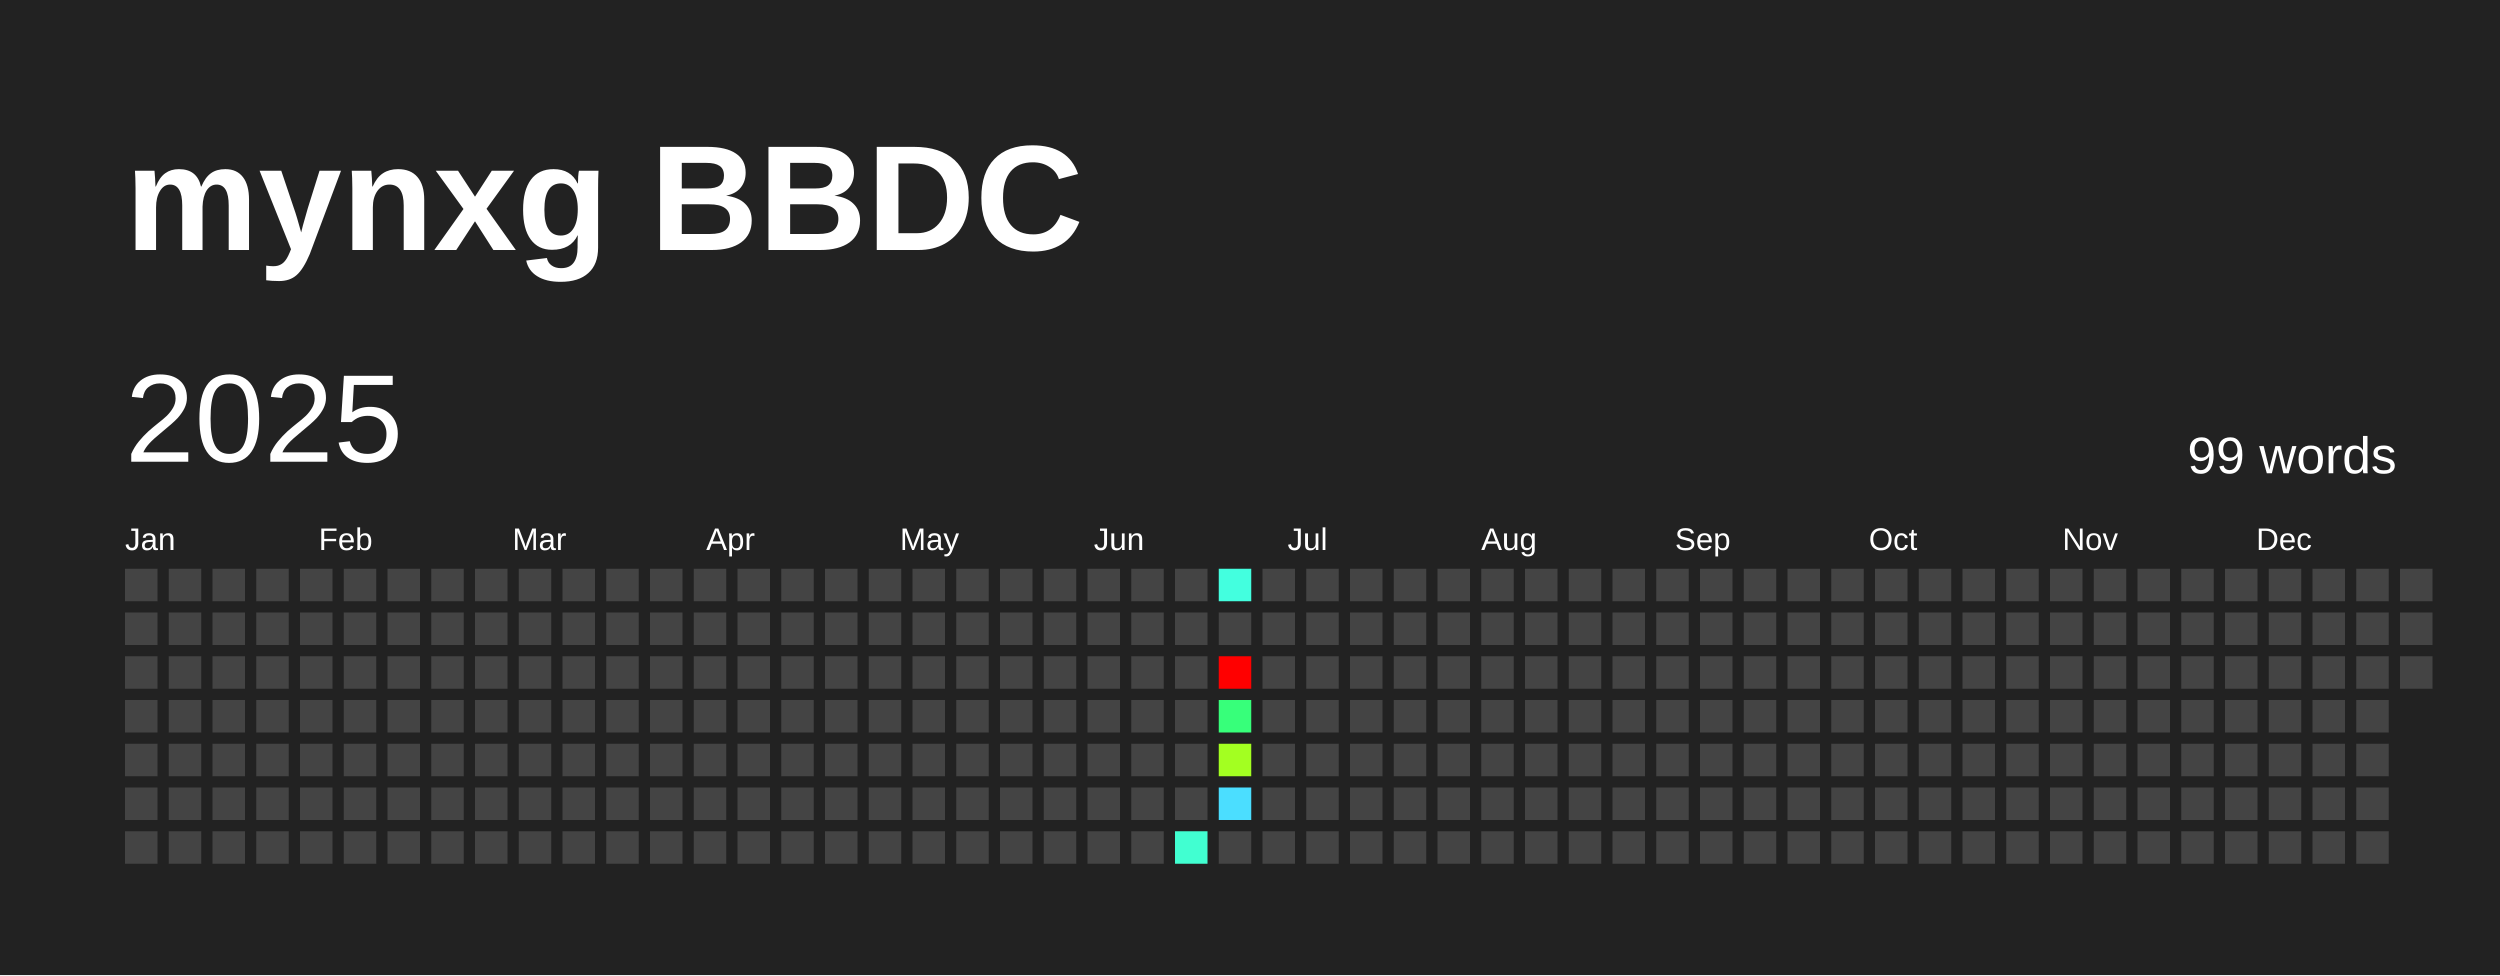
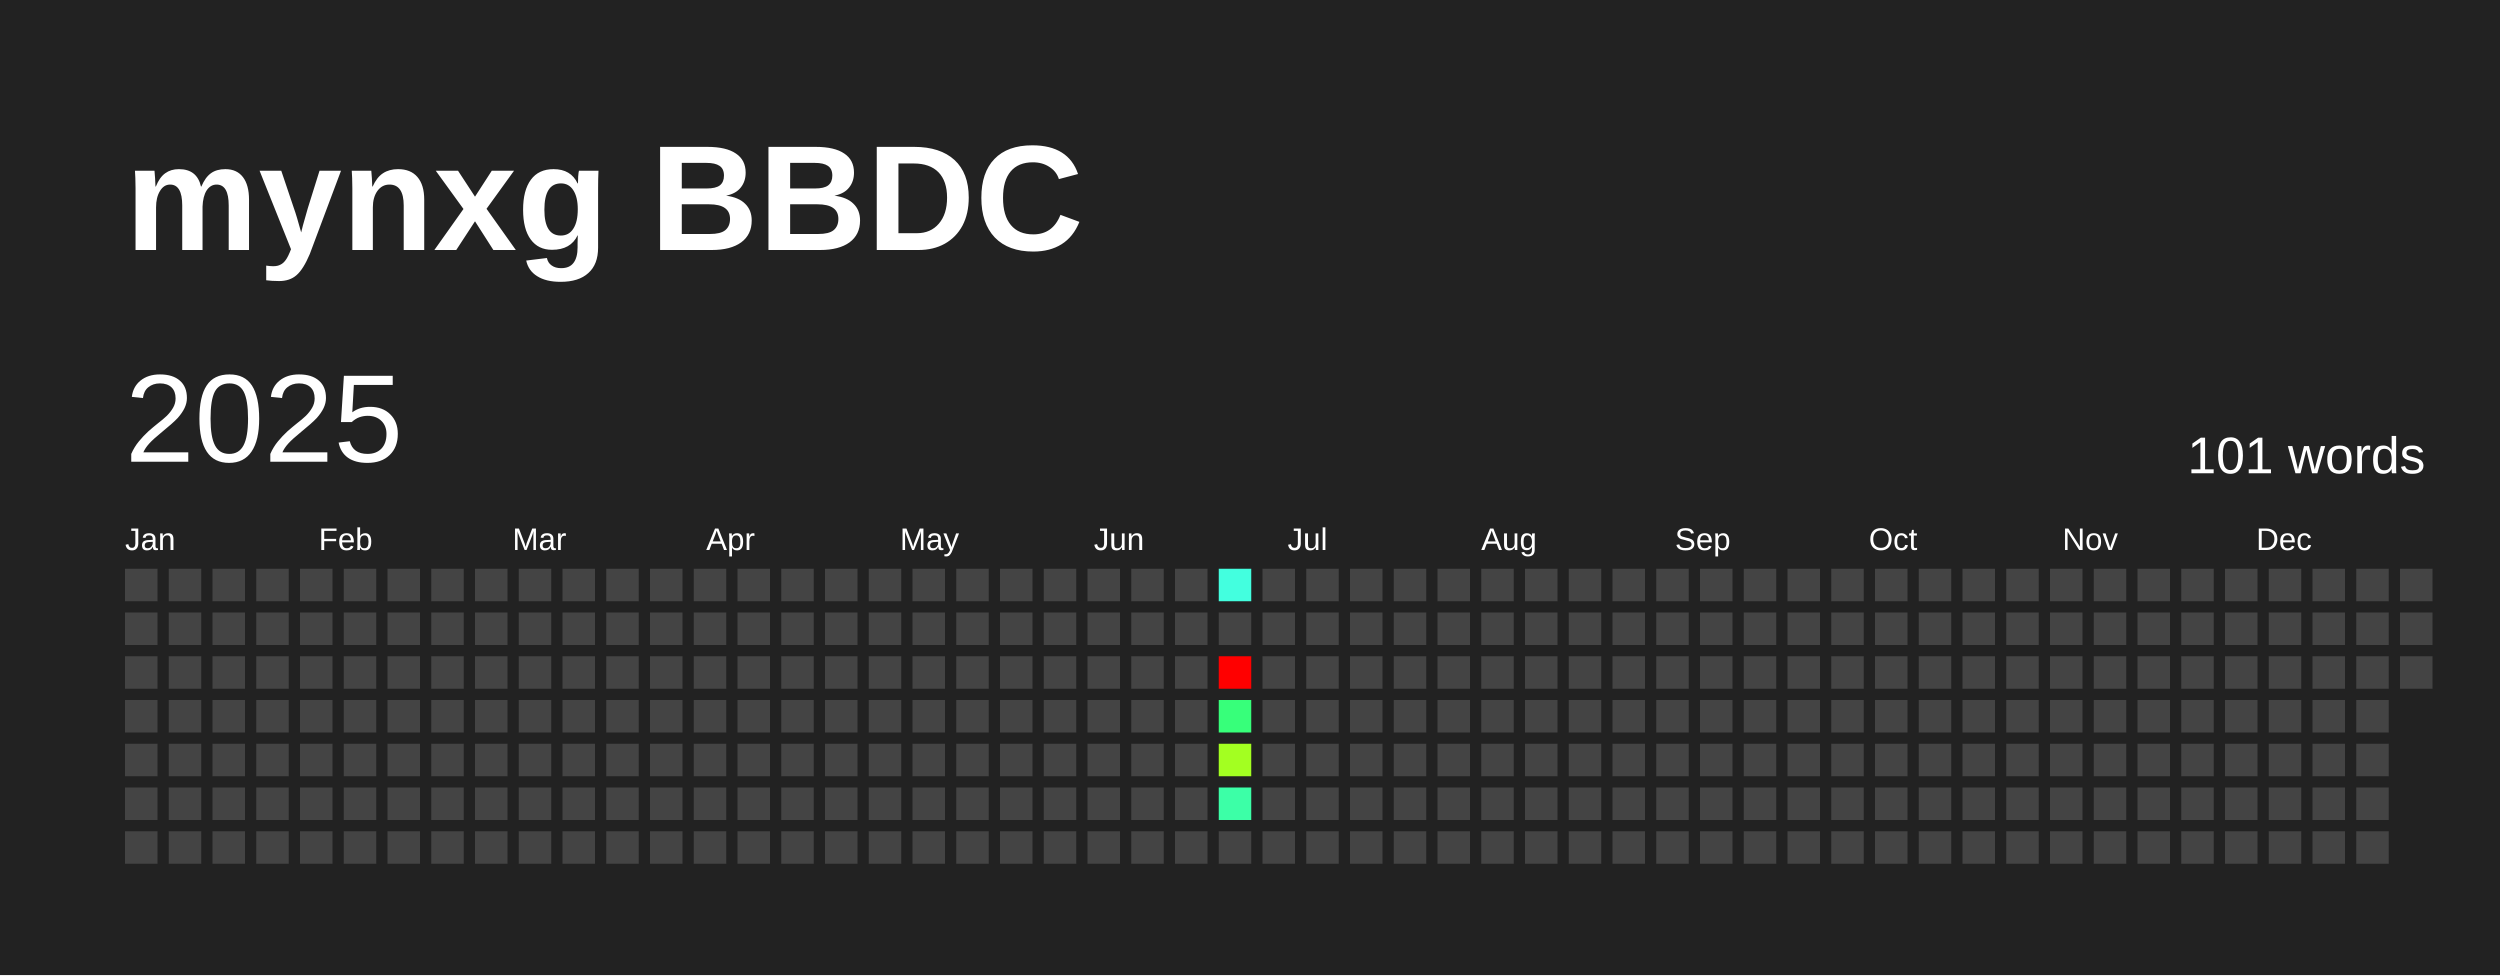
<svg xmlns="http://www.w3.org/2000/svg" baseProfile="full" height="78mm" version="1.1" viewBox="0,0,200,78" width="200mm">
  <defs />
  <rect fill="#222222" height="78" width="200" x="0" y="0" />
  <text fill="#FFFFFF" style="font-size:12px; font-family:Arial; font-weight:bold;" x="10" y="20">mynxg BBDC</text>
  <text dominant-baseline="hanging" fill="#FFFFFF" style="font-size:10.0px; font-family:Arial;" x="10" y="30">2025</text>
-   <text dominant-baseline="hanging" fill="#FFFFFF" style="font-size:4.125px; font-family:Arial;" x="175" y="35">99 words</text>
+   <text dominant-baseline="hanging" fill="#FFFFFF" style="font-size:4.125px; font-family:Arial;" x="175" y="35">101 words</text>
  <text fill="#FFFFFF" style="font-size:2.5px; font-family:Arial" x="10.0" y="44">Jan</text>
  <text fill="#FFFFFF" style="font-size:2.5px; font-family:Arial" x="25.5" y="44">Feb</text>
  <text fill="#FFFFFF" style="font-size:2.5px; font-family:Arial" x="41.0" y="44">Mar</text>
  <text fill="#FFFFFF" style="font-size:2.5px; font-family:Arial" x="56.5" y="44">Apr</text>
  <text fill="#FFFFFF" style="font-size:2.5px; font-family:Arial" x="72.0" y="44">May</text>
  <text fill="#FFFFFF" style="font-size:2.5px; font-family:Arial" x="87.5" y="44">Jun</text>
  <text fill="#FFFFFF" style="font-size:2.5px; font-family:Arial" x="103.0" y="44">Jul</text>
  <text fill="#FFFFFF" style="font-size:2.5px; font-family:Arial" x="118.5" y="44">Aug</text>
  <text fill="#FFFFFF" style="font-size:2.5px; font-family:Arial" x="134.0" y="44">Sep</text>
  <text fill="#FFFFFF" style="font-size:2.5px; font-family:Arial" x="149.5" y="44">Oct</text>
  <text fill="#FFFFFF" style="font-size:2.5px; font-family:Arial" x="165.0" y="44">Nov</text>
  <text fill="#FFFFFF" style="font-size:2.5px; font-family:Arial" x="180.5" y="44">Dec</text>
  <rect fill="#444444" height="2.6" width="2.6" x="10.0" y="45.5" />
  <rect fill="#444444" height="2.6" width="2.6" x="10.0" y="49.0" />
  <rect fill="#444444" height="2.6" width="2.6" x="10.0" y="52.5" />
  <rect fill="#444444" height="2.6" width="2.6" x="10.0" y="56.0" />
  <rect fill="#444444" height="2.6" width="2.6" x="10.0" y="59.5" />
  <rect fill="#444444" height="2.6" width="2.6" x="10.0" y="63.0" />
  <rect fill="#444444" height="2.6" width="2.6" x="10.0" y="66.5" />
  <rect fill="#444444" height="2.6" width="2.6" x="13.5" y="45.5" />
  <rect fill="#444444" height="2.6" width="2.6" x="13.5" y="49.0" />
  <rect fill="#444444" height="2.6" width="2.6" x="13.5" y="52.5" />
  <rect fill="#444444" height="2.6" width="2.6" x="13.5" y="56.0" />
  <rect fill="#444444" height="2.6" width="2.6" x="13.5" y="59.5" />
  <rect fill="#444444" height="2.6" width="2.6" x="13.5" y="63.0" />
  <rect fill="#444444" height="2.6" width="2.6" x="13.5" y="66.5" />
  <rect fill="#444444" height="2.6" width="2.6" x="17.0" y="45.5" />
  <rect fill="#444444" height="2.6" width="2.6" x="17.0" y="49.0" />
  <rect fill="#444444" height="2.6" width="2.6" x="17.0" y="52.5" />
  <rect fill="#444444" height="2.6" width="2.6" x="17.0" y="56.0" />
  <rect fill="#444444" height="2.6" width="2.6" x="17.0" y="59.5" />
  <rect fill="#444444" height="2.6" width="2.6" x="17.0" y="63.0" />
  <rect fill="#444444" height="2.6" width="2.6" x="17.0" y="66.5" />
  <rect fill="#444444" height="2.6" width="2.6" x="20.5" y="45.5" />
  <rect fill="#444444" height="2.6" width="2.6" x="20.5" y="49.0" />
  <rect fill="#444444" height="2.6" width="2.6" x="20.5" y="52.5" />
  <rect fill="#444444" height="2.6" width="2.6" x="20.5" y="56.0" />
  <rect fill="#444444" height="2.6" width="2.6" x="20.5" y="59.5" />
  <rect fill="#444444" height="2.6" width="2.6" x="20.5" y="63.0" />
  <rect fill="#444444" height="2.6" width="2.6" x="20.5" y="66.5" />
  <rect fill="#444444" height="2.6" width="2.6" x="24.0" y="45.5" />
  <rect fill="#444444" height="2.6" width="2.6" x="24.0" y="49.0" />
  <rect fill="#444444" height="2.6" width="2.6" x="24.0" y="52.5" />
  <rect fill="#444444" height="2.6" width="2.6" x="24.0" y="56.0" />
  <rect fill="#444444" height="2.6" width="2.6" x="24.0" y="59.5" />
  <rect fill="#444444" height="2.6" width="2.6" x="24.0" y="63.0" />
  <rect fill="#444444" height="2.6" width="2.6" x="24.0" y="66.5" />
  <rect fill="#444444" height="2.6" width="2.6" x="27.5" y="45.5" />
  <rect fill="#444444" height="2.6" width="2.6" x="27.5" y="49.0" />
  <rect fill="#444444" height="2.6" width="2.6" x="27.5" y="52.5" />
  <rect fill="#444444" height="2.6" width="2.6" x="27.5" y="56.0" />
  <rect fill="#444444" height="2.6" width="2.6" x="27.5" y="59.5" />
  <rect fill="#444444" height="2.6" width="2.6" x="27.5" y="63.0" />
  <rect fill="#444444" height="2.6" width="2.6" x="27.5" y="66.5" />
  <rect fill="#444444" height="2.6" width="2.6" x="31.0" y="45.5" />
  <rect fill="#444444" height="2.6" width="2.6" x="31.0" y="49.0" />
  <rect fill="#444444" height="2.6" width="2.6" x="31.0" y="52.5" />
  <rect fill="#444444" height="2.6" width="2.6" x="31.0" y="56.0" />
  <rect fill="#444444" height="2.6" width="2.6" x="31.0" y="59.5" />
  <rect fill="#444444" height="2.6" width="2.6" x="31.0" y="63.0" />
  <rect fill="#444444" height="2.6" width="2.6" x="31.0" y="66.5" />
  <rect fill="#444444" height="2.6" width="2.6" x="34.5" y="45.5" />
  <rect fill="#444444" height="2.6" width="2.6" x="34.5" y="49.0" />
  <rect fill="#444444" height="2.6" width="2.6" x="34.5" y="52.5" />
  <rect fill="#444444" height="2.6" width="2.6" x="34.5" y="56.0" />
  <rect fill="#444444" height="2.6" width="2.6" x="34.5" y="59.5" />
  <rect fill="#444444" height="2.6" width="2.6" x="34.5" y="63.0" />
  <rect fill="#444444" height="2.6" width="2.6" x="34.5" y="66.5" />
  <rect fill="#444444" height="2.6" width="2.6" x="38.0" y="45.5" />
  <rect fill="#444444" height="2.6" width="2.6" x="38.0" y="49.0" />
  <rect fill="#444444" height="2.6" width="2.6" x="38.0" y="52.5" />
  <rect fill="#444444" height="2.6" width="2.6" x="38.0" y="56.0" />
  <rect fill="#444444" height="2.6" width="2.6" x="38.0" y="59.5" />
  <rect fill="#444444" height="2.6" width="2.6" x="38.0" y="63.0" />
  <rect fill="#444444" height="2.6" width="2.6" x="38.0" y="66.5" />
  <rect fill="#444444" height="2.6" width="2.6" x="41.5" y="45.5" />
  <rect fill="#444444" height="2.6" width="2.6" x="41.5" y="49.0" />
  <rect fill="#444444" height="2.6" width="2.6" x="41.5" y="52.5" />
  <rect fill="#444444" height="2.6" width="2.6" x="41.5" y="56.0" />
  <rect fill="#444444" height="2.6" width="2.6" x="41.5" y="59.5" />
  <rect fill="#444444" height="2.6" width="2.6" x="41.5" y="63.0" />
  <rect fill="#444444" height="2.6" width="2.6" x="41.5" y="66.5" />
  <rect fill="#444444" height="2.6" width="2.6" x="45.0" y="45.5" />
  <rect fill="#444444" height="2.6" width="2.6" x="45.0" y="49.0" />
  <rect fill="#444444" height="2.6" width="2.6" x="45.0" y="52.5" />
  <rect fill="#444444" height="2.6" width="2.6" x="45.0" y="56.0" />
  <rect fill="#444444" height="2.6" width="2.6" x="45.0" y="59.5" />
  <rect fill="#444444" height="2.6" width="2.6" x="45.0" y="63.0" />
  <rect fill="#444444" height="2.6" width="2.6" x="45.0" y="66.5" />
  <rect fill="#444444" height="2.6" width="2.6" x="48.5" y="45.5" />
  <rect fill="#444444" height="2.6" width="2.6" x="48.5" y="49.0" />
  <rect fill="#444444" height="2.6" width="2.6" x="48.5" y="52.5" />
  <rect fill="#444444" height="2.6" width="2.6" x="48.5" y="56.0" />
  <rect fill="#444444" height="2.6" width="2.6" x="48.5" y="59.5" />
  <rect fill="#444444" height="2.6" width="2.6" x="48.5" y="63.0" />
  <rect fill="#444444" height="2.6" width="2.6" x="48.5" y="66.5" />
  <rect fill="#444444" height="2.6" width="2.6" x="52.0" y="45.5" />
  <rect fill="#444444" height="2.6" width="2.6" x="52.0" y="49.0" />
  <rect fill="#444444" height="2.6" width="2.6" x="52.0" y="52.5" />
  <rect fill="#444444" height="2.6" width="2.6" x="52.0" y="56.0" />
  <rect fill="#444444" height="2.6" width="2.6" x="52.0" y="59.5" />
  <rect fill="#444444" height="2.6" width="2.6" x="52.0" y="63.0" />
  <rect fill="#444444" height="2.6" width="2.6" x="52.0" y="66.5" />
  <rect fill="#444444" height="2.6" width="2.6" x="55.5" y="45.5" />
  <rect fill="#444444" height="2.6" width="2.6" x="55.5" y="49.0" />
  <rect fill="#444444" height="2.6" width="2.6" x="55.5" y="52.5" />
  <rect fill="#444444" height="2.6" width="2.6" x="55.5" y="56.0" />
  <rect fill="#444444" height="2.6" width="2.6" x="55.5" y="59.5" />
  <rect fill="#444444" height="2.6" width="2.6" x="55.5" y="63.0" />
  <rect fill="#444444" height="2.6" width="2.6" x="55.5" y="66.5" />
  <rect fill="#444444" height="2.6" width="2.6" x="59.0" y="45.5" />
  <rect fill="#444444" height="2.6" width="2.6" x="59.0" y="49.0" />
  <rect fill="#444444" height="2.6" width="2.6" x="59.0" y="52.5" />
  <rect fill="#444444" height="2.6" width="2.6" x="59.0" y="56.0" />
  <rect fill="#444444" height="2.6" width="2.6" x="59.0" y="59.5" />
  <rect fill="#444444" height="2.6" width="2.6" x="59.0" y="63.0" />
  <rect fill="#444444" height="2.6" width="2.6" x="59.0" y="66.5" />
  <rect fill="#444444" height="2.6" width="2.6" x="62.5" y="45.5" />
  <rect fill="#444444" height="2.6" width="2.6" x="62.5" y="49.0" />
  <rect fill="#444444" height="2.6" width="2.6" x="62.5" y="52.5" />
  <rect fill="#444444" height="2.6" width="2.6" x="62.5" y="56.0" />
  <rect fill="#444444" height="2.6" width="2.6" x="62.5" y="59.5" />
  <rect fill="#444444" height="2.6" width="2.6" x="62.5" y="63.0" />
  <rect fill="#444444" height="2.6" width="2.6" x="62.5" y="66.5" />
  <rect fill="#444444" height="2.6" width="2.6" x="66.0" y="45.5" />
  <rect fill="#444444" height="2.6" width="2.6" x="66.0" y="49.0" />
  <rect fill="#444444" height="2.6" width="2.6" x="66.0" y="52.5" />
  <rect fill="#444444" height="2.6" width="2.6" x="66.0" y="56.0" />
  <rect fill="#444444" height="2.6" width="2.6" x="66.0" y="59.5" />
  <rect fill="#444444" height="2.6" width="2.6" x="66.0" y="63.0" />
  <rect fill="#444444" height="2.6" width="2.6" x="66.0" y="66.5" />
  <rect fill="#444444" height="2.6" width="2.6" x="69.5" y="45.5" />
  <rect fill="#444444" height="2.6" width="2.6" x="69.5" y="49.0" />
  <rect fill="#444444" height="2.6" width="2.6" x="69.5" y="52.5" />
  <rect fill="#444444" height="2.6" width="2.6" x="69.5" y="56.0" />
  <rect fill="#444444" height="2.6" width="2.6" x="69.5" y="59.5" />
  <rect fill="#444444" height="2.6" width="2.6" x="69.5" y="63.0" />
  <rect fill="#444444" height="2.6" width="2.6" x="69.5" y="66.5" />
  <rect fill="#444444" height="2.6" width="2.6" x="73.0" y="45.5" />
  <rect fill="#444444" height="2.6" width="2.6" x="73.0" y="49.0" />
  <rect fill="#444444" height="2.6" width="2.6" x="73.0" y="52.5" />
  <rect fill="#444444" height="2.6" width="2.6" x="73.0" y="56.0" />
  <rect fill="#444444" height="2.6" width="2.6" x="73.0" y="59.5" />
  <rect fill="#444444" height="2.6" width="2.6" x="73.0" y="63.0" />
  <rect fill="#444444" height="2.6" width="2.6" x="73.0" y="66.5" />
  <rect fill="#444444" height="2.6" width="2.6" x="76.5" y="45.5" />
  <rect fill="#444444" height="2.6" width="2.6" x="76.5" y="49.0" />
  <rect fill="#444444" height="2.6" width="2.6" x="76.5" y="52.5" />
  <rect fill="#444444" height="2.6" width="2.6" x="76.5" y="56.0" />
  <rect fill="#444444" height="2.6" width="2.6" x="76.5" y="59.5" />
  <rect fill="#444444" height="2.6" width="2.6" x="76.5" y="63.0" />
  <rect fill="#444444" height="2.6" width="2.6" x="76.5" y="66.5" />
  <rect fill="#444444" height="2.6" width="2.6" x="80.0" y="45.5" />
  <rect fill="#444444" height="2.6" width="2.6" x="80.0" y="49.0" />
  <rect fill="#444444" height="2.6" width="2.6" x="80.0" y="52.5" />
  <rect fill="#444444" height="2.6" width="2.6" x="80.0" y="56.0" />
  <rect fill="#444444" height="2.6" width="2.6" x="80.0" y="59.5" />
  <rect fill="#444444" height="2.6" width="2.6" x="80.0" y="63.0" />
  <rect fill="#444444" height="2.6" width="2.6" x="80.0" y="66.5" />
  <rect fill="#444444" height="2.6" width="2.6" x="83.5" y="45.5" />
  <rect fill="#444444" height="2.6" width="2.6" x="83.5" y="49.0" />
  <rect fill="#444444" height="2.6" width="2.6" x="83.5" y="52.5" />
  <rect fill="#444444" height="2.6" width="2.6" x="83.5" y="56.0" />
  <rect fill="#444444" height="2.6" width="2.6" x="83.5" y="59.5" />
  <rect fill="#444444" height="2.6" width="2.6" x="83.5" y="63.0" />
  <rect fill="#444444" height="2.6" width="2.6" x="83.5" y="66.5" />
  <rect fill="#444444" height="2.6" width="2.6" x="87.0" y="45.5" />
  <rect fill="#444444" height="2.6" width="2.6" x="87.0" y="49.0" />
  <rect fill="#444444" height="2.6" width="2.6" x="87.0" y="52.5" />
  <rect fill="#444444" height="2.6" width="2.6" x="87.0" y="56.0" />
  <rect fill="#444444" height="2.6" width="2.6" x="87.0" y="59.5" />
  <rect fill="#444444" height="2.6" width="2.6" x="87.0" y="63.0" />
  <rect fill="#444444" height="2.6" width="2.6" x="87.0" y="66.5" />
  <rect fill="#444444" height="2.6" width="2.6" x="90.5" y="45.5" />
  <rect fill="#444444" height="2.6" width="2.6" x="90.5" y="49.0" />
  <rect fill="#444444" height="2.6" width="2.6" x="90.5" y="52.5" />
  <rect fill="#444444" height="2.6" width="2.6" x="90.5" y="56.0" />
  <rect fill="#444444" height="2.6" width="2.6" x="90.5" y="59.5" />
  <rect fill="#444444" height="2.6" width="2.6" x="90.5" y="63.0" />
  <rect fill="#444444" height="2.6" width="2.6" x="90.5" y="66.5" />
  <rect fill="#444444" height="2.6" width="2.6" x="94.0" y="45.5" />
  <rect fill="#444444" height="2.6" width="2.6" x="94.0" y="49.0" />
  <rect fill="#444444" height="2.6" width="2.6" x="94.0" y="52.5" />
  <rect fill="#444444" height="2.6" width="2.6" x="94.0" y="56.0" />
  <rect fill="#444444" height="2.6" width="2.6" x="94.0" y="59.5" />
  <rect fill="#444444" height="2.6" width="2.6" x="94.0" y="63.0" />
-   <rect fill="#41ffd1" height="2.6" width="2.6" x="94.0" y="66.5" />
+   <rect fill="#444444" height="2.6" width="2.6" x="94.0" y="66.5" />
  <rect fill="#43ffdf" height="2.6" width="2.6" x="97.5" y="45.5" />
  <rect fill="#444444" height="2.6" width="2.6" x="97.5" y="49.0" />
  <rect fill="red" height="2.6" width="2.6" x="97.5" y="52.5" />
  <rect fill="#37ff7a" height="2.6" width="2.6" x="97.5" y="56.0" />
  <rect fill="#a3ff21" height="2.6" width="2.6" x="97.5" y="59.5" />
-   <rect fill="#4bdeff" height="2.6" width="2.6" x="97.5" y="63.0" />
+   <rect fill="#3cffa7" height="2.6" width="2.6" x="97.5" y="63.0" />
  <rect fill="#444444" height="2.6" width="2.6" x="97.5" y="66.5" />
  <rect fill="#444444" height="2.6" width="2.6" x="101.0" y="45.5" />
  <rect fill="#444444" height="2.6" width="2.6" x="101.0" y="49.0" />
  <rect fill="#444444" height="2.6" width="2.6" x="101.0" y="52.5" />
  <rect fill="#444444" height="2.6" width="2.6" x="101.0" y="56.0" />
  <rect fill="#444444" height="2.6" width="2.6" x="101.0" y="59.5" />
  <rect fill="#444444" height="2.6" width="2.6" x="101.0" y="63.0" />
  <rect fill="#444444" height="2.6" width="2.6" x="101.0" y="66.5" />
  <rect fill="#444444" height="2.6" width="2.6" x="104.5" y="45.5" />
  <rect fill="#444444" height="2.6" width="2.6" x="104.5" y="49.0" />
  <rect fill="#444444" height="2.6" width="2.6" x="104.5" y="52.5" />
  <rect fill="#444444" height="2.6" width="2.6" x="104.5" y="56.0" />
  <rect fill="#444444" height="2.6" width="2.6" x="104.5" y="59.5" />
  <rect fill="#444444" height="2.6" width="2.6" x="104.5" y="63.0" />
  <rect fill="#444444" height="2.6" width="2.6" x="104.5" y="66.5" />
  <rect fill="#444444" height="2.6" width="2.6" x="108.0" y="45.5" />
  <rect fill="#444444" height="2.6" width="2.6" x="108.0" y="49.0" />
  <rect fill="#444444" height="2.6" width="2.6" x="108.0" y="52.5" />
  <rect fill="#444444" height="2.6" width="2.6" x="108.0" y="56.0" />
  <rect fill="#444444" height="2.6" width="2.6" x="108.0" y="59.5" />
  <rect fill="#444444" height="2.6" width="2.6" x="108.0" y="63.0" />
  <rect fill="#444444" height="2.6" width="2.6" x="108.0" y="66.5" />
  <rect fill="#444444" height="2.6" width="2.6" x="111.5" y="45.5" />
  <rect fill="#444444" height="2.6" width="2.6" x="111.5" y="49.0" />
  <rect fill="#444444" height="2.6" width="2.6" x="111.5" y="52.5" />
  <rect fill="#444444" height="2.6" width="2.6" x="111.5" y="56.0" />
  <rect fill="#444444" height="2.6" width="2.6" x="111.5" y="59.5" />
  <rect fill="#444444" height="2.6" width="2.6" x="111.5" y="63.0" />
  <rect fill="#444444" height="2.6" width="2.6" x="111.5" y="66.5" />
  <rect fill="#444444" height="2.6" width="2.6" x="115.0" y="45.5" />
  <rect fill="#444444" height="2.6" width="2.6" x="115.0" y="49.0" />
  <rect fill="#444444" height="2.6" width="2.6" x="115.0" y="52.5" />
  <rect fill="#444444" height="2.6" width="2.6" x="115.0" y="56.0" />
  <rect fill="#444444" height="2.6" width="2.6" x="115.0" y="59.5" />
  <rect fill="#444444" height="2.6" width="2.6" x="115.0" y="63.0" />
  <rect fill="#444444" height="2.6" width="2.6" x="115.0" y="66.5" />
  <rect fill="#444444" height="2.6" width="2.6" x="118.5" y="45.5" />
  <rect fill="#444444" height="2.6" width="2.6" x="118.5" y="49.0" />
  <rect fill="#444444" height="2.6" width="2.6" x="118.5" y="52.5" />
  <rect fill="#444444" height="2.6" width="2.6" x="118.5" y="56.0" />
  <rect fill="#444444" height="2.6" width="2.6" x="118.5" y="59.5" />
  <rect fill="#444444" height="2.6" width="2.6" x="118.5" y="63.0" />
  <rect fill="#444444" height="2.6" width="2.6" x="118.5" y="66.5" />
  <rect fill="#444444" height="2.6" width="2.6" x="122.0" y="45.5" />
  <rect fill="#444444" height="2.6" width="2.6" x="122.0" y="49.0" />
  <rect fill="#444444" height="2.6" width="2.6" x="122.0" y="52.5" />
  <rect fill="#444444" height="2.6" width="2.6" x="122.0" y="56.0" />
  <rect fill="#444444" height="2.6" width="2.6" x="122.0" y="59.5" />
  <rect fill="#444444" height="2.6" width="2.6" x="122.0" y="63.0" />
  <rect fill="#444444" height="2.6" width="2.6" x="122.0" y="66.5" />
  <rect fill="#444444" height="2.6" width="2.6" x="125.5" y="45.5" />
  <rect fill="#444444" height="2.6" width="2.6" x="125.5" y="49.0" />
  <rect fill="#444444" height="2.6" width="2.6" x="125.5" y="52.5" />
  <rect fill="#444444" height="2.6" width="2.6" x="125.5" y="56.0" />
  <rect fill="#444444" height="2.6" width="2.6" x="125.5" y="59.5" />
  <rect fill="#444444" height="2.6" width="2.6" x="125.5" y="63.0" />
  <rect fill="#444444" height="2.6" width="2.6" x="125.5" y="66.5" />
  <rect fill="#444444" height="2.6" width="2.6" x="129.0" y="45.5" />
  <rect fill="#444444" height="2.6" width="2.6" x="129.0" y="49.0" />
  <rect fill="#444444" height="2.6" width="2.6" x="129.0" y="52.5" />
  <rect fill="#444444" height="2.6" width="2.6" x="129.0" y="56.0" />
  <rect fill="#444444" height="2.6" width="2.6" x="129.0" y="59.5" />
  <rect fill="#444444" height="2.6" width="2.6" x="129.0" y="63.0" />
  <rect fill="#444444" height="2.6" width="2.6" x="129.0" y="66.5" />
  <rect fill="#444444" height="2.6" width="2.6" x="132.5" y="45.5" />
  <rect fill="#444444" height="2.6" width="2.6" x="132.5" y="49.0" />
  <rect fill="#444444" height="2.6" width="2.6" x="132.5" y="52.5" />
  <rect fill="#444444" height="2.6" width="2.6" x="132.5" y="56.0" />
  <rect fill="#444444" height="2.6" width="2.6" x="132.5" y="59.5" />
  <rect fill="#444444" height="2.6" width="2.6" x="132.5" y="63.0" />
  <rect fill="#444444" height="2.6" width="2.6" x="132.5" y="66.5" />
  <rect fill="#444444" height="2.6" width="2.6" x="136.0" y="45.5" />
  <rect fill="#444444" height="2.6" width="2.6" x="136.0" y="49.0" />
  <rect fill="#444444" height="2.6" width="2.6" x="136.0" y="52.5" />
  <rect fill="#444444" height="2.6" width="2.6" x="136.0" y="56.0" />
  <rect fill="#444444" height="2.6" width="2.6" x="136.0" y="59.5" />
  <rect fill="#444444" height="2.6" width="2.6" x="136.0" y="63.0" />
  <rect fill="#444444" height="2.6" width="2.6" x="136.0" y="66.5" />
  <rect fill="#444444" height="2.6" width="2.6" x="139.5" y="45.5" />
  <rect fill="#444444" height="2.6" width="2.6" x="139.5" y="49.0" />
  <rect fill="#444444" height="2.6" width="2.6" x="139.5" y="52.5" />
  <rect fill="#444444" height="2.6" width="2.6" x="139.5" y="56.0" />
  <rect fill="#444444" height="2.6" width="2.6" x="139.5" y="59.5" />
  <rect fill="#444444" height="2.6" width="2.6" x="139.5" y="63.0" />
  <rect fill="#444444" height="2.6" width="2.6" x="139.5" y="66.5" />
  <rect fill="#444444" height="2.6" width="2.6" x="143.0" y="45.5" />
  <rect fill="#444444" height="2.6" width="2.6" x="143.0" y="49.0" />
  <rect fill="#444444" height="2.6" width="2.6" x="143.0" y="52.5" />
  <rect fill="#444444" height="2.6" width="2.6" x="143.0" y="56.0" />
  <rect fill="#444444" height="2.6" width="2.6" x="143.0" y="59.5" />
  <rect fill="#444444" height="2.6" width="2.6" x="143.0" y="63.0" />
  <rect fill="#444444" height="2.6" width="2.6" x="143.0" y="66.5" />
  <rect fill="#444444" height="2.6" width="2.6" x="146.5" y="45.5" />
  <rect fill="#444444" height="2.6" width="2.6" x="146.5" y="49.0" />
  <rect fill="#444444" height="2.6" width="2.6" x="146.5" y="52.5" />
  <rect fill="#444444" height="2.6" width="2.6" x="146.5" y="56.0" />
  <rect fill="#444444" height="2.6" width="2.6" x="146.5" y="59.5" />
  <rect fill="#444444" height="2.6" width="2.6" x="146.5" y="63.0" />
  <rect fill="#444444" height="2.6" width="2.6" x="146.5" y="66.5" />
  <rect fill="#444444" height="2.6" width="2.6" x="150.0" y="45.5" />
  <rect fill="#444444" height="2.6" width="2.6" x="150.0" y="49.0" />
  <rect fill="#444444" height="2.6" width="2.6" x="150.0" y="52.5" />
  <rect fill="#444444" height="2.6" width="2.6" x="150.0" y="56.0" />
  <rect fill="#444444" height="2.6" width="2.6" x="150.0" y="59.5" />
  <rect fill="#444444" height="2.6" width="2.6" x="150.0" y="63.0" />
  <rect fill="#444444" height="2.6" width="2.6" x="150.0" y="66.5" />
  <rect fill="#444444" height="2.6" width="2.6" x="153.5" y="45.5" />
  <rect fill="#444444" height="2.6" width="2.6" x="153.5" y="49.0" />
  <rect fill="#444444" height="2.6" width="2.6" x="153.5" y="52.5" />
  <rect fill="#444444" height="2.6" width="2.6" x="153.5" y="56.0" />
  <rect fill="#444444" height="2.6" width="2.6" x="153.5" y="59.5" />
  <rect fill="#444444" height="2.6" width="2.6" x="153.5" y="63.0" />
  <rect fill="#444444" height="2.6" width="2.6" x="153.5" y="66.5" />
  <rect fill="#444444" height="2.6" width="2.6" x="157.0" y="45.5" />
  <rect fill="#444444" height="2.6" width="2.6" x="157.0" y="49.0" />
  <rect fill="#444444" height="2.6" width="2.6" x="157.0" y="52.5" />
  <rect fill="#444444" height="2.6" width="2.6" x="157.0" y="56.0" />
  <rect fill="#444444" height="2.6" width="2.6" x="157.0" y="59.5" />
  <rect fill="#444444" height="2.6" width="2.6" x="157.0" y="63.0" />
  <rect fill="#444444" height="2.6" width="2.6" x="157.0" y="66.5" />
  <rect fill="#444444" height="2.6" width="2.6" x="160.5" y="45.5" />
  <rect fill="#444444" height="2.6" width="2.6" x="160.5" y="49.0" />
  <rect fill="#444444" height="2.6" width="2.6" x="160.5" y="52.5" />
  <rect fill="#444444" height="2.6" width="2.6" x="160.5" y="56.0" />
  <rect fill="#444444" height="2.6" width="2.6" x="160.5" y="59.5" />
  <rect fill="#444444" height="2.6" width="2.6" x="160.5" y="63.0" />
  <rect fill="#444444" height="2.6" width="2.6" x="160.5" y="66.5" />
  <rect fill="#444444" height="2.6" width="2.6" x="164.0" y="45.5" />
  <rect fill="#444444" height="2.6" width="2.6" x="164.0" y="49.0" />
  <rect fill="#444444" height="2.6" width="2.6" x="164.0" y="52.5" />
  <rect fill="#444444" height="2.6" width="2.6" x="164.0" y="56.0" />
  <rect fill="#444444" height="2.6" width="2.6" x="164.0" y="59.5" />
  <rect fill="#444444" height="2.6" width="2.6" x="164.0" y="63.0" />
  <rect fill="#444444" height="2.6" width="2.6" x="164.0" y="66.5" />
  <rect fill="#444444" height="2.6" width="2.6" x="167.5" y="45.5" />
  <rect fill="#444444" height="2.6" width="2.6" x="167.5" y="49.0" />
  <rect fill="#444444" height="2.6" width="2.6" x="167.5" y="52.5" />
  <rect fill="#444444" height="2.6" width="2.6" x="167.5" y="56.0" />
  <rect fill="#444444" height="2.6" width="2.6" x="167.5" y="59.5" />
  <rect fill="#444444" height="2.6" width="2.6" x="167.5" y="63.0" />
  <rect fill="#444444" height="2.6" width="2.6" x="167.5" y="66.5" />
  <rect fill="#444444" height="2.6" width="2.6" x="171.0" y="45.5" />
  <rect fill="#444444" height="2.6" width="2.6" x="171.0" y="49.0" />
  <rect fill="#444444" height="2.6" width="2.6" x="171.0" y="52.5" />
  <rect fill="#444444" height="2.6" width="2.6" x="171.0" y="56.0" />
  <rect fill="#444444" height="2.6" width="2.6" x="171.0" y="59.5" />
  <rect fill="#444444" height="2.6" width="2.6" x="171.0" y="63.0" />
  <rect fill="#444444" height="2.6" width="2.6" x="171.0" y="66.5" />
  <rect fill="#444444" height="2.6" width="2.6" x="174.5" y="45.5" />
  <rect fill="#444444" height="2.6" width="2.6" x="174.5" y="49.0" />
  <rect fill="#444444" height="2.6" width="2.6" x="174.5" y="52.5" />
  <rect fill="#444444" height="2.6" width="2.6" x="174.5" y="56.0" />
  <rect fill="#444444" height="2.6" width="2.6" x="174.5" y="59.5" />
  <rect fill="#444444" height="2.6" width="2.6" x="174.5" y="63.0" />
  <rect fill="#444444" height="2.6" width="2.6" x="174.5" y="66.5" />
  <rect fill="#444444" height="2.6" width="2.6" x="178.0" y="45.5" />
  <rect fill="#444444" height="2.6" width="2.6" x="178.0" y="49.0" />
  <rect fill="#444444" height="2.6" width="2.6" x="178.0" y="52.5" />
  <rect fill="#444444" height="2.6" width="2.6" x="178.0" y="56.0" />
  <rect fill="#444444" height="2.6" width="2.6" x="178.0" y="59.5" />
  <rect fill="#444444" height="2.6" width="2.6" x="178.0" y="63.0" />
  <rect fill="#444444" height="2.6" width="2.6" x="178.0" y="66.5" />
  <rect fill="#444444" height="2.6" width="2.6" x="181.5" y="45.5" />
  <rect fill="#444444" height="2.6" width="2.6" x="181.5" y="49.0" />
  <rect fill="#444444" height="2.6" width="2.6" x="181.5" y="52.5" />
  <rect fill="#444444" height="2.6" width="2.6" x="181.5" y="56.0" />
  <rect fill="#444444" height="2.6" width="2.6" x="181.5" y="59.5" />
  <rect fill="#444444" height="2.6" width="2.6" x="181.5" y="63.0" />
  <rect fill="#444444" height="2.6" width="2.6" x="181.5" y="66.5" />
  <rect fill="#444444" height="2.6" width="2.6" x="185.0" y="45.5" />
  <rect fill="#444444" height="2.6" width="2.6" x="185.0" y="49.0" />
  <rect fill="#444444" height="2.6" width="2.6" x="185.0" y="52.5" />
  <rect fill="#444444" height="2.6" width="2.6" x="185.0" y="56.0" />
  <rect fill="#444444" height="2.6" width="2.6" x="185.0" y="59.5" />
  <rect fill="#444444" height="2.6" width="2.6" x="185.0" y="63.0" />
  <rect fill="#444444" height="2.6" width="2.6" x="185.0" y="66.5" />
  <rect fill="#444444" height="2.6" width="2.6" x="188.5" y="45.5" />
  <rect fill="#444444" height="2.6" width="2.6" x="188.5" y="49.0" />
  <rect fill="#444444" height="2.6" width="2.6" x="188.5" y="52.5" />
  <rect fill="#444444" height="2.6" width="2.6" x="188.5" y="56.0" />
  <rect fill="#444444" height="2.6" width="2.6" x="188.5" y="59.5" />
  <rect fill="#444444" height="2.6" width="2.6" x="188.5" y="63.0" />
  <rect fill="#444444" height="2.6" width="2.6" x="188.5" y="66.5" />
  <rect fill="#444444" height="2.6" width="2.6" x="192.0" y="45.5" />
  <rect fill="#444444" height="2.6" width="2.6" x="192.0" y="49.0" />
  <rect fill="#444444" height="2.6" width="2.6" x="192.0" y="52.5" />
</svg>
